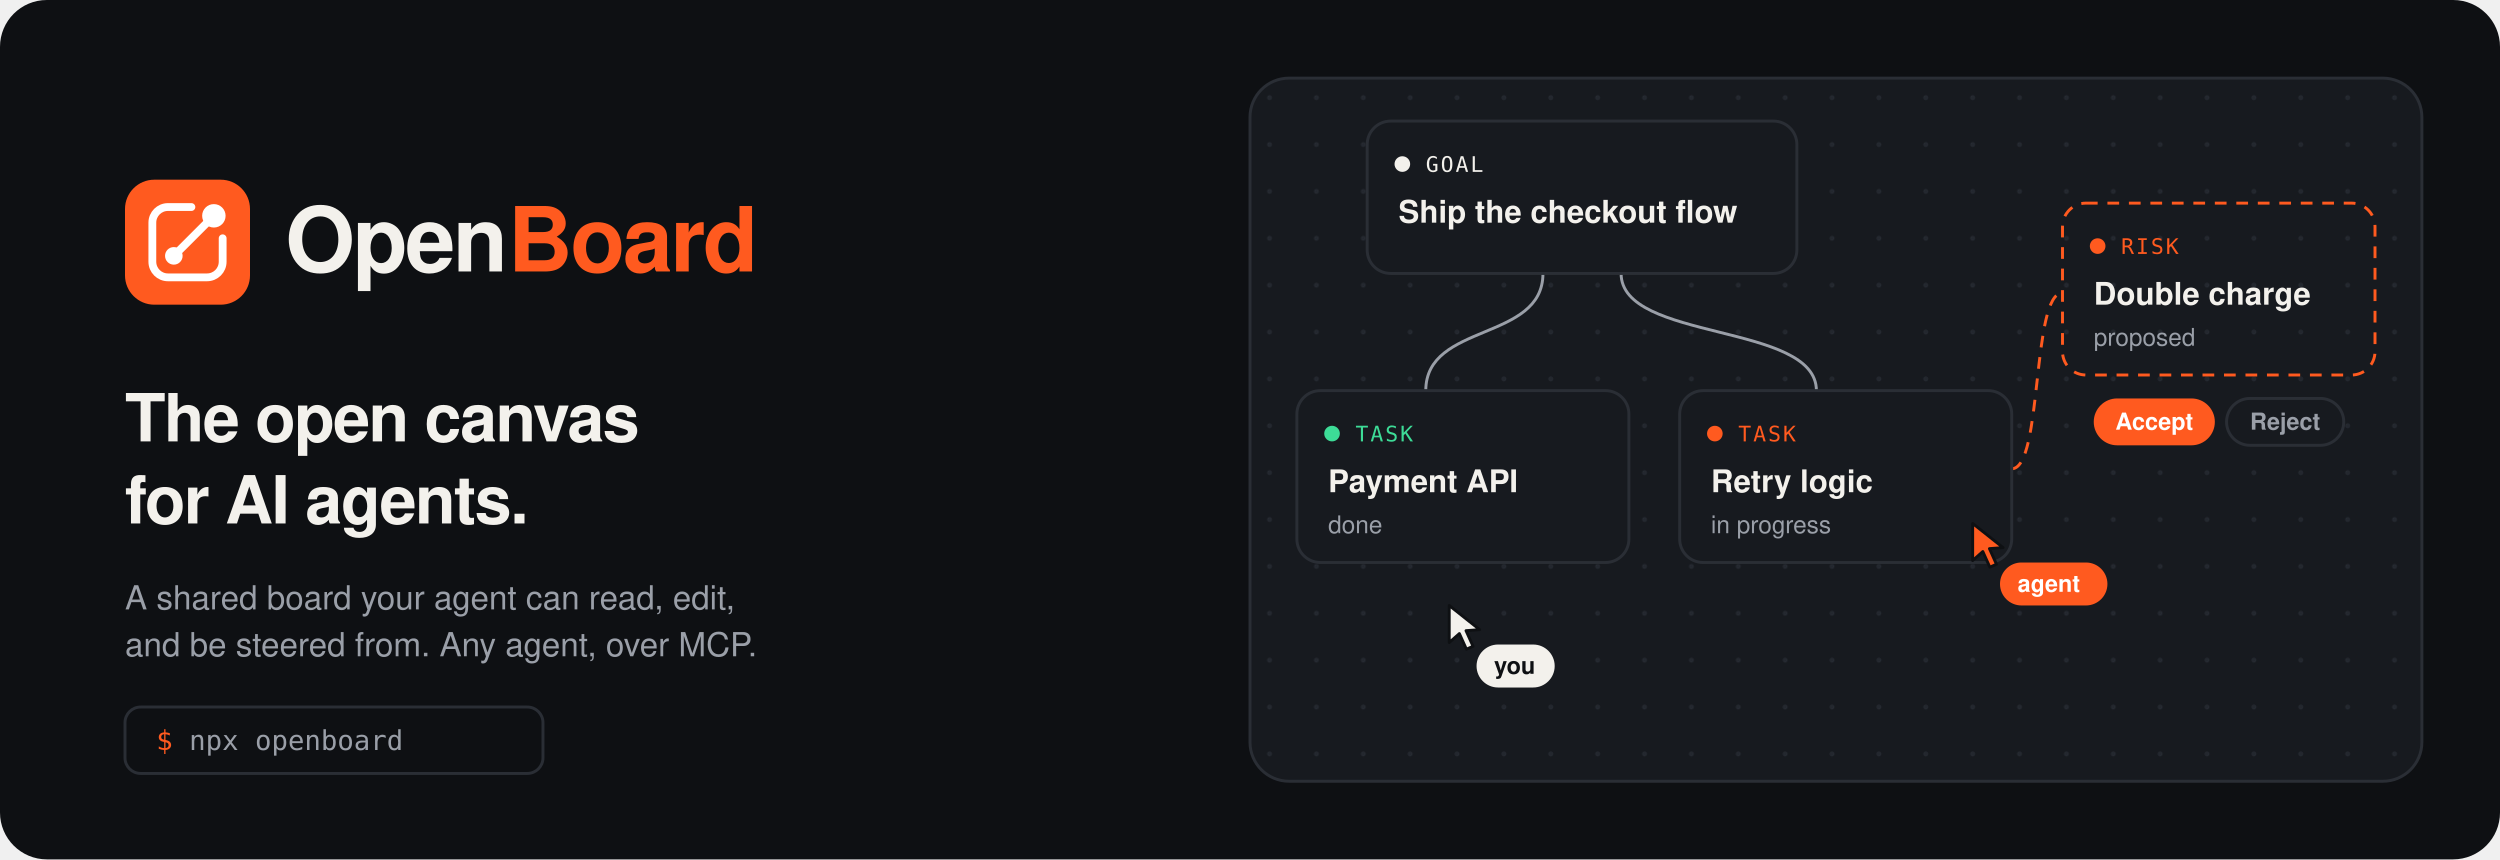
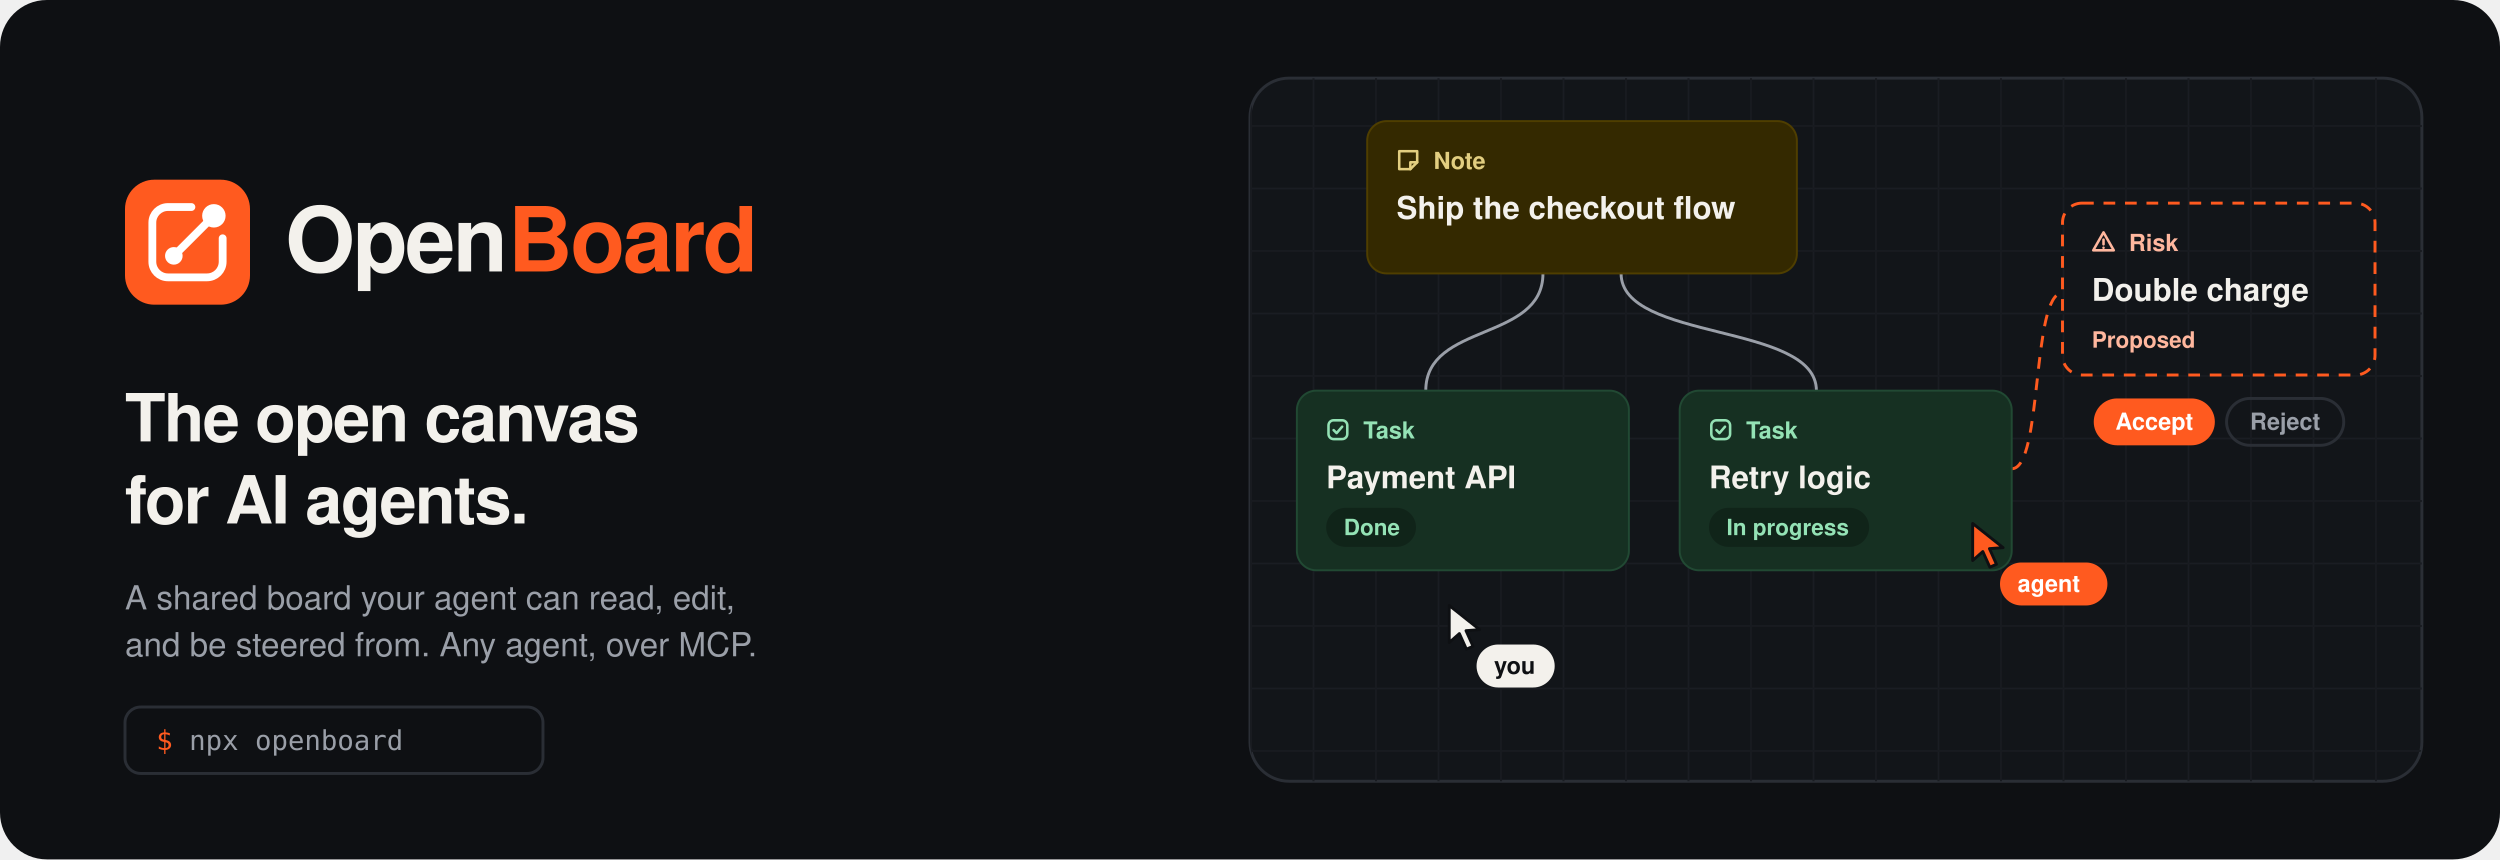
<svg xmlns="http://www.w3.org/2000/svg" viewBox="0 0 1280 440" width="1280" height="440" role="img" aria-label="OpenBoard — the open canvas for AI agents">
  <defs>
-     <pattern id="g" width="24" height="24" patternUnits="userSpaceOnUse">
-       <circle cx="2" cy="2" r="1.3" fill="#23272E" />
+     <pattern id="g" width="32" height="32" patternUnits="userSpaceOnUse">
+       <path d="M32 0.5H0.5V32" fill="none" stroke="#181B20" stroke-width="1" />
    </pattern>
    <clipPath id="c">
      <rect x="640" y="40" width="600" height="360" rx="20" />
    </clipPath>
  </defs>
  <rect width="1280" height="440" rx="24" fill="#0E1013" />
  <g transform="translate(64,92)">
    <rect width="64" height="64" rx="15" fill="#FF5A1F" />
    <path d="M34 14H22a8 8 0 0 0-8 8v20a8 8 0 0 0 8 8h20a8 8 0 0 0 8-8V30" fill="none" stroke="#FFFFFF" stroke-width="4" stroke-linecap="round" />
    <path d="M26.5 37.5 43 21" stroke="#FFFFFF" stroke-width="4" stroke-linecap="round" />
    <circle cx="25" cy="39" r="4.5" fill="#FFFFFF" />
    <circle cx="45.5" cy="18.5" r="6" fill="#FFFFFF" />
  </g>
  <text x="146" y="139" font-family="ui-sans-serif, -apple-system, 'Segoe UI', Helvetica, Arial, sans-serif" font-size="46" font-weight="700" letter-spacing="-1.2" fill="#F3F1EC">Open<tspan fill="#FF5A1F">Board</tspan>
  </text>
  <text x="64" y="226" font-family="ui-sans-serif, -apple-system, 'Segoe UI', Helvetica, Arial, sans-serif" font-size="34" font-weight="700" letter-spacing="-0.8" fill="#F3F1EC">The open canvas</text>
  <text x="64" y="268" font-family="ui-sans-serif, -apple-system, 'Segoe UI', Helvetica, Arial, sans-serif" font-size="34" font-weight="700" letter-spacing="-0.8" fill="#F3F1EC">for AI agents.</text>
  <text x="64" y="312" font-family="ui-sans-serif, -apple-system, 'Segoe UI', Helvetica, Arial, sans-serif" font-size="17" fill="#9A9FA8">A shared board your agent can read, edit,</text>
  <text x="64" y="336" font-family="ui-sans-serif, -apple-system, 'Segoe UI', Helvetica, Arial, sans-serif" font-size="17" fill="#9A9FA8">and be steered from. Any agent, over MCP.</text>
  <rect x="64" y="362" width="214" height="34" rx="8" fill="none" stroke="#2A2E35" stroke-width="1.5" />
  <text x="80" y="384" font-family="ui-monospace, SFMono-Regular, Menlo, Consolas, monospace" font-size="14" fill="#9A9FA8">
    <tspan fill="#FF5A1F">$</tspan> npx openboard</text>
-   <rect x="640" y="40" width="600" height="360" rx="20" fill="#171A1F" stroke="#2A2E35" stroke-width="1.5" />
+   <rect x="640" y="40" width="600" height="360" rx="20" fill="#121519" stroke="#2A2E35" stroke-width="1.5" />
  <g clip-path="url(#c)">
-     <rect x="640" y="40" width="600" height="360" fill="url(#g)" />
+     <rect x="640" y="40" width="608" height="368" fill="url(#g)" />
    <path d="M790 140 C 790 175, 730 165, 730 200" fill="none" stroke="#9A9FA8" stroke-width="1.5" />
    <path d="M830 140 C 830 175, 930 165, 930 200" fill="none" stroke="#9A9FA8" stroke-width="1.5" />
    <path d="M1030 240 C 1046 240, 1040 150, 1056 150" fill="none" stroke="#FF5A1F" stroke-width="1.5" stroke-dasharray="6 5" />
-     <rect x="700" y="62" width="220" height="78" rx="12" fill="#171A1F" stroke="#2A2E35" stroke-width="1.5" />
-     <circle cx="718" cy="84" r="4" fill="#F3F1EC" />
-     <text x="730" y="88" font-family="ui-monospace, SFMono-Regular, Menlo, Consolas, monospace" font-size="11" letter-spacing="1" fill="#F3F1EC">GOAL</text>
-     <text x="716" y="114" font-family="ui-sans-serif, -apple-system, 'Segoe UI', Helvetica, Arial, sans-serif" font-size="16" font-weight="600" fill="#F3F1EC">Ship the checkout flow</text>
-     <rect x="664" y="200" width="170" height="88" rx="12" fill="#171A1F" stroke="#2A2E35" stroke-width="1.5" />
-     <circle cx="682" cy="222" r="4" fill="#3DDC97" />
-     <text x="694" y="226" font-family="ui-monospace, SFMono-Regular, Menlo, Consolas, monospace" font-size="11" letter-spacing="1" fill="#3DDC97">TASK</text>
-     <text x="680" y="252" font-family="ui-sans-serif, -apple-system, 'Segoe UI', Helvetica, Arial, sans-serif" font-size="16" font-weight="600" fill="#F3F1EC">Payment API</text>
-     <text x="680" y="273" font-family="ui-sans-serif, -apple-system, 'Segoe UI', Helvetica, Arial, sans-serif" font-size="12.5" fill="#9A9FA8">done</text>
-     <rect x="860" y="200" width="170" height="88" rx="12" fill="#171A1F" stroke="#2A2E35" stroke-width="1.5" />
-     <circle cx="878" cy="222" r="4" fill="#FF5A1F" />
-     <text x="890" y="226" font-family="ui-monospace, SFMono-Regular, Menlo, Consolas, monospace" font-size="11" letter-spacing="1" fill="#FF5A1F">TASK</text>
-     <text x="876" y="252" font-family="ui-sans-serif, -apple-system, 'Segoe UI', Helvetica, Arial, sans-serif" font-size="16" font-weight="600" fill="#F3F1EC">Retry logic</text>
-     <text x="876" y="273" font-family="ui-sans-serif, -apple-system, 'Segoe UI', Helvetica, Arial, sans-serif" font-size="12.5" fill="#9A9FA8">in progress</text>
-     <rect x="1056" y="104" width="160" height="88" rx="12" fill="none" stroke="#FF5A1F" stroke-width="1.5" stroke-dasharray="6 5" />
-     <circle cx="1074" cy="126" r="4" fill="#FF5A1F" />
-     <text x="1086" y="130" font-family="ui-monospace, SFMono-Regular, Menlo, Consolas, monospace" font-size="11" letter-spacing="1" fill="#FF5A1F">RISK</text>
-     <text x="1072" y="156" font-family="ui-sans-serif, -apple-system, 'Segoe UI', Helvetica, Arial, sans-serif" font-size="16" font-weight="600" fill="#F3F1EC">Double charge</text>
-     <text x="1072" y="177" font-family="ui-sans-serif, -apple-system, 'Segoe UI', Helvetica, Arial, sans-serif" font-size="12.5" fill="#9A9FA8">proposed</text>
+     <rect x="700" y="62" width="220" height="78" rx="10" fill="#342900" stroke="#4F3E00" stroke-width="1" />
+     <g transform="translate(714 75) scale(0.875)" fill="none" stroke="#E2CE80" stroke-width="1.5" stroke-linecap="round" stroke-linejoin="round">
+       <path d="M2.75 2.75h10.5v6.5l-4 4h-6.5z" />
+       <path d="M13.25 9.25h-4v4" />
+     </g>
+     <text x="734" y="86.5" font-family="ui-sans-serif, -apple-system, 'Segoe UI', Helvetica, Arial, sans-serif" font-size="12" font-weight="600" fill="#E2CE80">Note</text>
+     <text x="715" y="112" font-family="ui-sans-serif, -apple-system, 'Segoe UI', Helvetica, Arial, sans-serif" font-size="16" font-weight="600" fill="#F3F1EC">Ship the checkout flow</text>
+     <rect x="664" y="200" width="170" height="92" rx="10" fill="#163022" stroke="#214933" stroke-width="1" />
+     <g transform="translate(678 213) scale(0.875)" fill="none" stroke="#94E2B5" stroke-width="1.5" stroke-linecap="round" stroke-linejoin="round">
+       <rect x="2.5" y="2.5" width="11" height="11" rx="3" />
+       <path d="M5.5 8.25l1.75 1.75 3.25-3.75" />
+     </g>
+     <text x="698" y="224.5" font-family="ui-sans-serif, -apple-system, 'Segoe UI', Helvetica, Arial, sans-serif" font-size="12" font-weight="600" fill="#94E2B5">Task</text>
+     <text x="679" y="250" font-family="ui-sans-serif, -apple-system, 'Segoe UI', Helvetica, Arial, sans-serif" font-size="16" font-weight="600" fill="#F3F1EC">Payment API</text>
+     <rect x="679" y="260" width="46" height="20" rx="10" fill="#000000" fill-opacity="0.26" />
+     <text x="688" y="274" font-family="ui-sans-serif, -apple-system, 'Segoe UI', Helvetica, Arial, sans-serif" font-size="11.5" font-weight="600" fill="#94E2B5">Done</text>
+     <rect x="860" y="200" width="170" height="92" rx="10" fill="#163022" stroke="#214933" stroke-width="1" />
+     <g transform="translate(874 213) scale(0.875)" fill="none" stroke="#94E2B5" stroke-width="1.5" stroke-linecap="round" stroke-linejoin="round">
+       <rect x="2.5" y="2.5" width="11" height="11" rx="3" />
+       <path d="M5.5 8.25l1.75 1.75 3.25-3.75" />
+     </g>
+     <text x="894" y="224.5" font-family="ui-sans-serif, -apple-system, 'Segoe UI', Helvetica, Arial, sans-serif" font-size="12" font-weight="600" fill="#94E2B5">Task</text>
+     <text x="875" y="250" font-family="ui-sans-serif, -apple-system, 'Segoe UI', Helvetica, Arial, sans-serif" font-size="16" font-weight="600" fill="#F3F1EC">Retry logic</text>
+     <rect x="875" y="260" width="82" height="20" rx="10" fill="#000000" fill-opacity="0.26" />
+     <text x="884" y="274" font-family="ui-sans-serif, -apple-system, 'Segoe UI', Helvetica, Arial, sans-serif" font-size="11.5" font-weight="600" fill="#94E2B5">In progress</text>
+     <rect x="1056" y="104" width="160" height="88" rx="10" fill="none" stroke="#FF5A1F" stroke-width="1.5" stroke-dasharray="6 5" />
+     <g transform="translate(1070 117) scale(0.875)" fill="none" stroke="#FFB79E" stroke-width="1.5" stroke-linecap="round" stroke-linejoin="round">
+       <path d="M8 2.25l6 10.5H2z" />
+       <path d="M8 6.5v2.75M8 11.25v.01" />
+     </g>
+     <text x="1090" y="128.5" font-family="ui-sans-serif, -apple-system, 'Segoe UI', Helvetica, Arial, sans-serif" font-size="12" font-weight="600" fill="#FFB79E">Risk</text>
+     <text x="1071" y="154" font-family="ui-sans-serif, -apple-system, 'Segoe UI', Helvetica, Arial, sans-serif" font-size="16" font-weight="600" fill="#F3F1EC">Double charge</text>
+     <text x="1071" y="178" font-family="ui-sans-serif, -apple-system, 'Segoe UI', Helvetica, Arial, sans-serif" font-size="11.5" font-weight="600" fill="#FFB79E">Proposed</text>
    <rect x="1072" y="204" width="62" height="24" rx="12" fill="#FF5A1F" />
    <text x="1103" y="220" text-anchor="middle" font-family="ui-sans-serif, -apple-system, 'Segoe UI', Helvetica, Arial, sans-serif" font-size="12" font-weight="600" fill="#FFFFFF">Accept</text>
    <rect x="1140" y="204" width="60" height="24" rx="12" fill="none" stroke="#2A2E35" stroke-width="1.5" />
    <text x="1170" y="220" text-anchor="middle" font-family="ui-sans-serif, -apple-system, 'Segoe UI', Helvetica, Arial, sans-serif" font-size="12" font-weight="600" fill="#9A9FA8">Reject</text>
    <path d="M1010 268l0 19 5.2-4.6 3.6 8 3.4-1.5-3.6-8 7-.5z" fill="#FF5A1F" stroke="#0E1013" stroke-width="1.5" stroke-linejoin="round" />
    <rect x="1024" y="288" width="55" height="22" rx="11" fill="#FF5A1F" />
    <text x="1033" y="303" font-family="ui-sans-serif, -apple-system, 'Segoe UI', Helvetica, Arial, sans-serif" font-size="12" font-weight="600" fill="#FFFFFF">agent</text>
    <path d="M742 310l0 19 5.2-4.6 3.6 8 3.4-1.5-3.6-8 7-.5z" fill="#F3F1EC" stroke="#0E1013" stroke-width="1.5" stroke-linejoin="round" />
    <rect x="756" y="330" width="40" height="22" rx="11" fill="#F3F1EC" />
    <text x="765" y="345" font-family="ui-sans-serif, -apple-system, 'Segoe UI', Helvetica, Arial, sans-serif" font-size="12" font-weight="600" fill="#0E1013">you</text>
  </g>
</svg>
